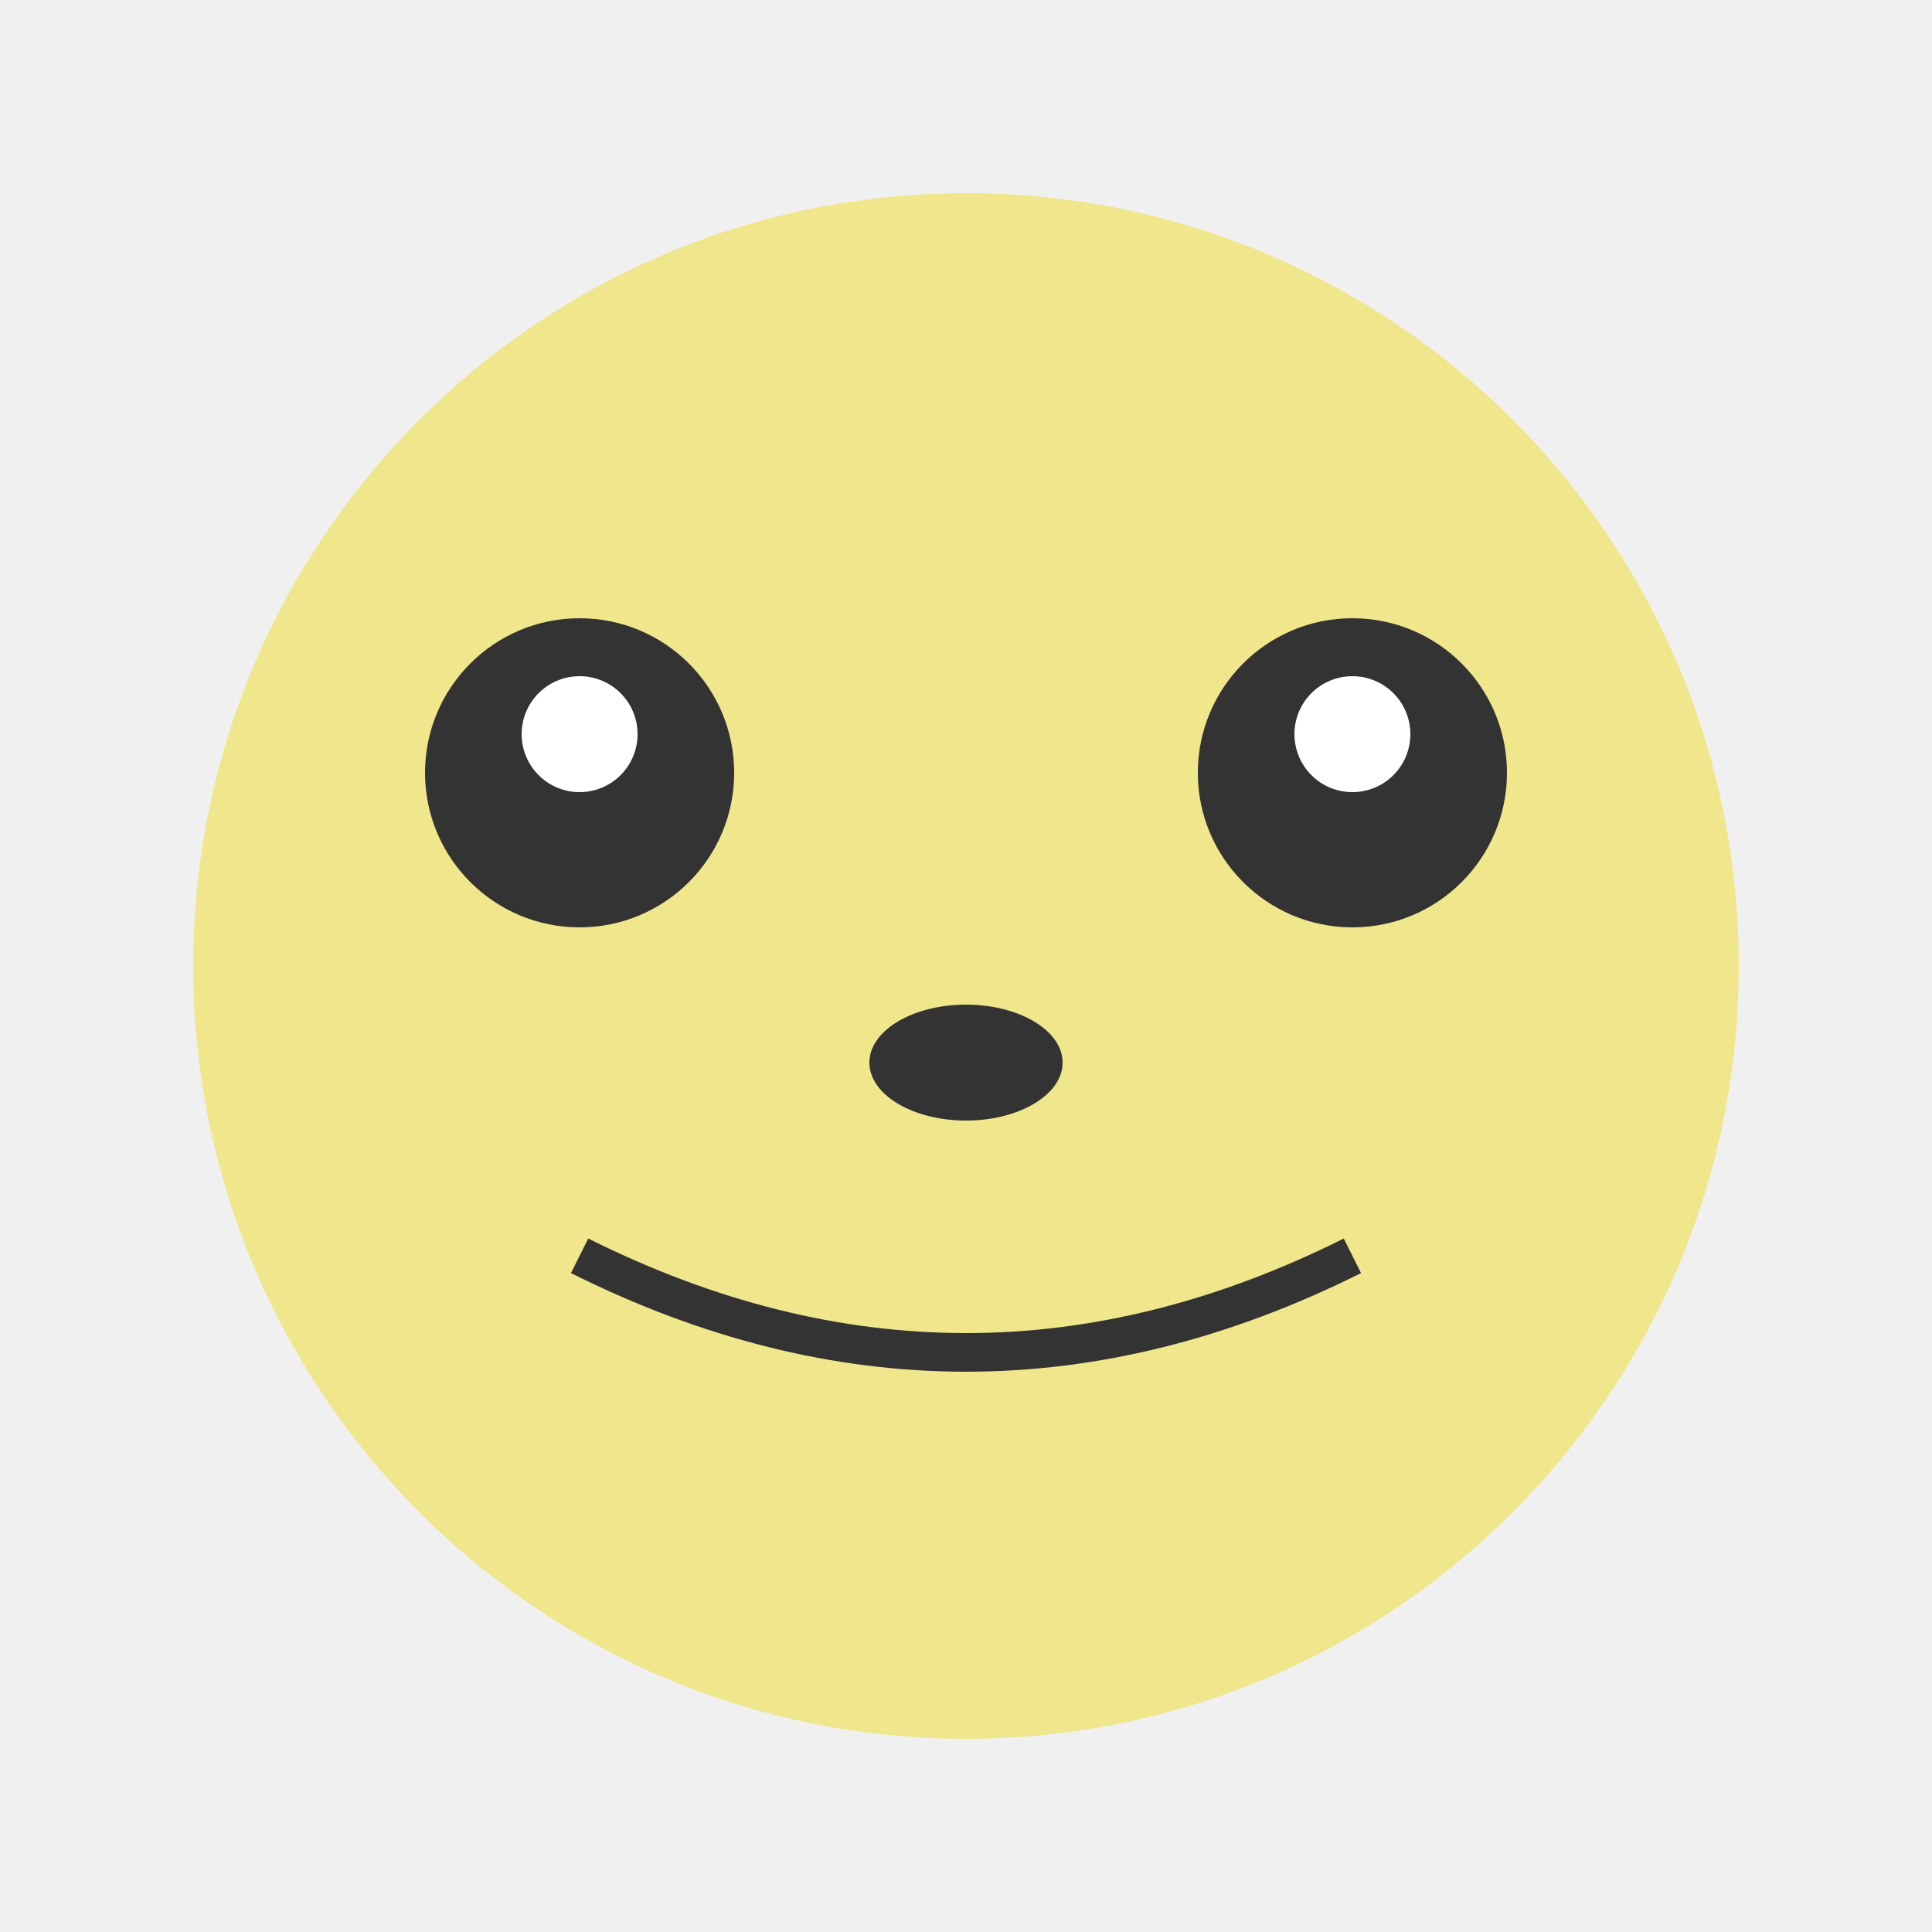
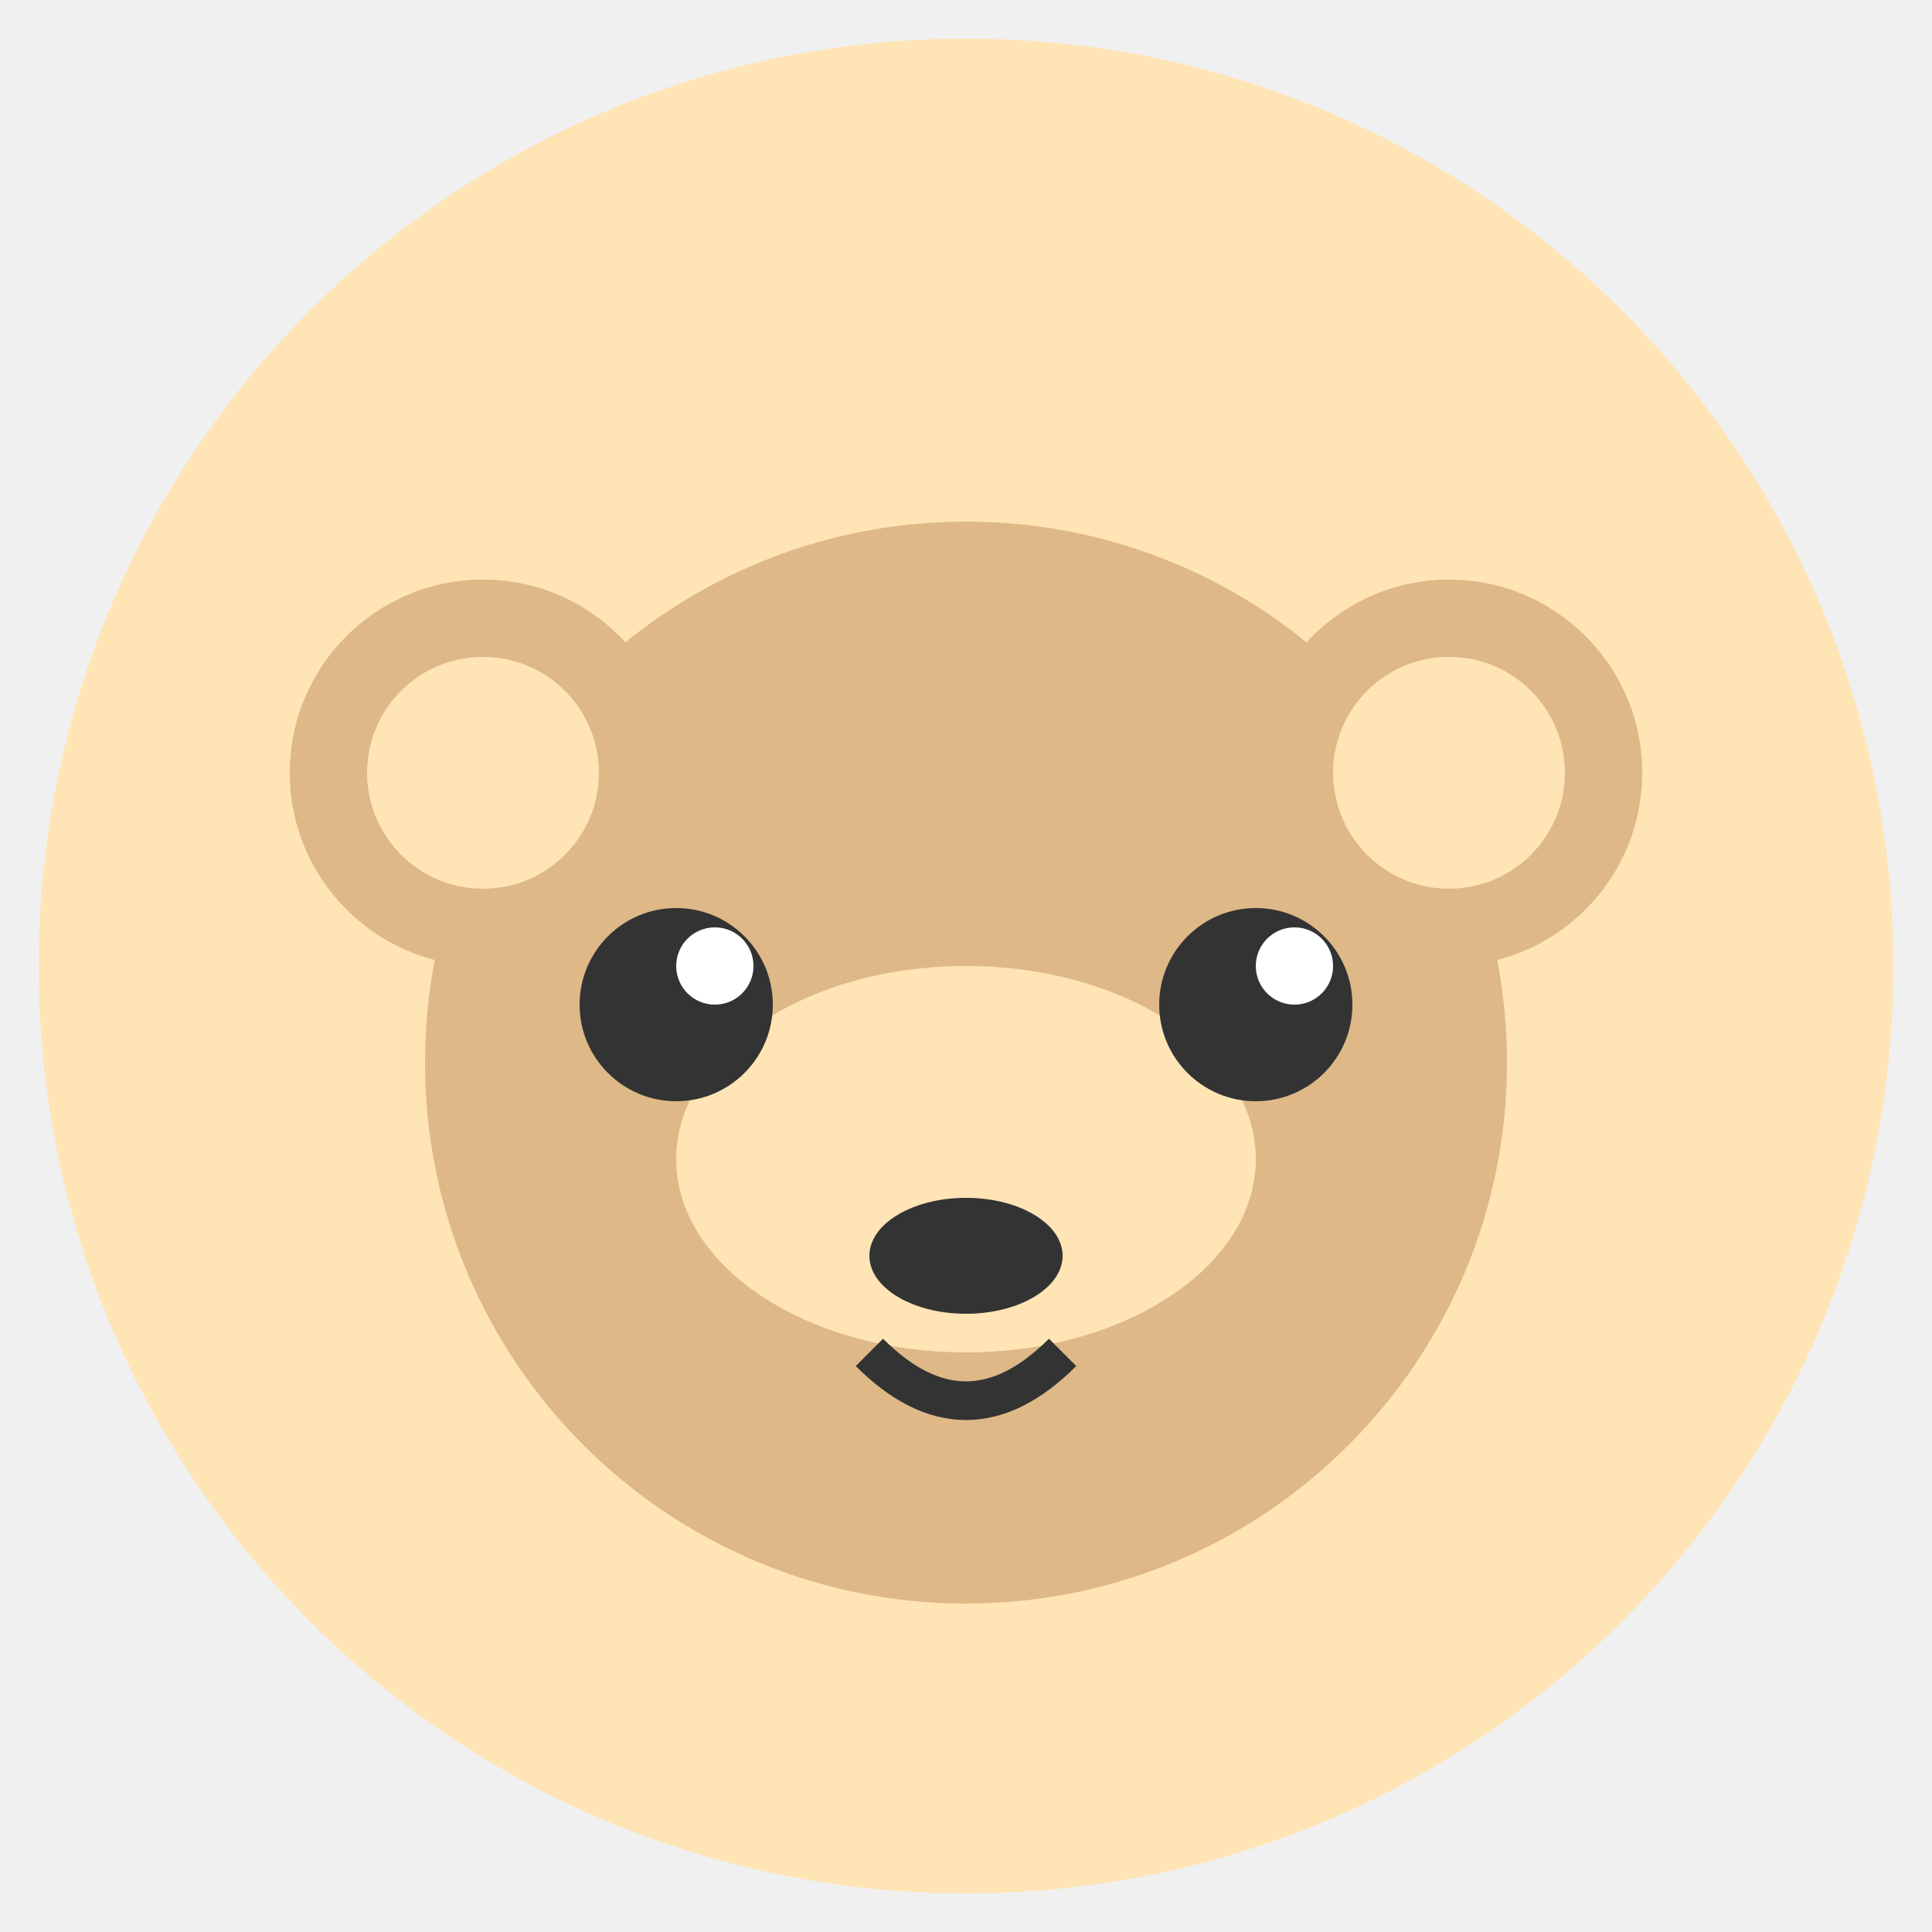
<svg xmlns="http://www.w3.org/2000/svg" width="100" height="100" viewBox="0 0 100 100">
-   <circle cx="50" cy="50" r="40" fill="#F0E68C" />
-   <circle cx="30" cy="40" r="8" fill="#333" />
-   <circle cx="70" cy="40" r="8" fill="#333" />
-   <circle cx="30" cy="38" r="3" fill="#FFF" />
-   <circle cx="70" cy="38" r="3" fill="#FFF" />
-   <ellipse cx="50" cy="55" rx="5" ry="3" fill="#333" />
-   <path d="M30 65 Q50 75 70 65" stroke="#333" fill="none" stroke-width="2" />
+   <circle cx="50" cy="50" r="48" fill="#FFE4B5" />
+   <circle cx="50" cy="55" r="28" fill="#DEB887" />
+   <circle cx="25" cy="40" r="10" fill="#DEB887" />
+   <circle cx="75" cy="40" r="10" fill="#DEB887" />
+   <circle cx="25" cy="40" r="6" fill="#FFE4B5" />
+   <circle cx="75" cy="40" r="6" fill="#FFE4B5" />
+   <ellipse cx="50" cy="60" rx="15" ry="10" fill="#FFE4B5" />
+   <circle cx="35" cy="52" r="5" fill="#333" />
+   <circle cx="65" cy="52" r="5" fill="#333" />
+   <circle cx="37" cy="50" r="2" fill="#FFF" />
+   <circle cx="67" cy="50" r="2" fill="#FFF" />
+   <ellipse cx="50" cy="65" rx="5" ry="3" fill="#333" />
+   <path d="M45 70 Q50 75 55 70" fill="none" stroke="#333" stroke-width="2" />
</svg>
